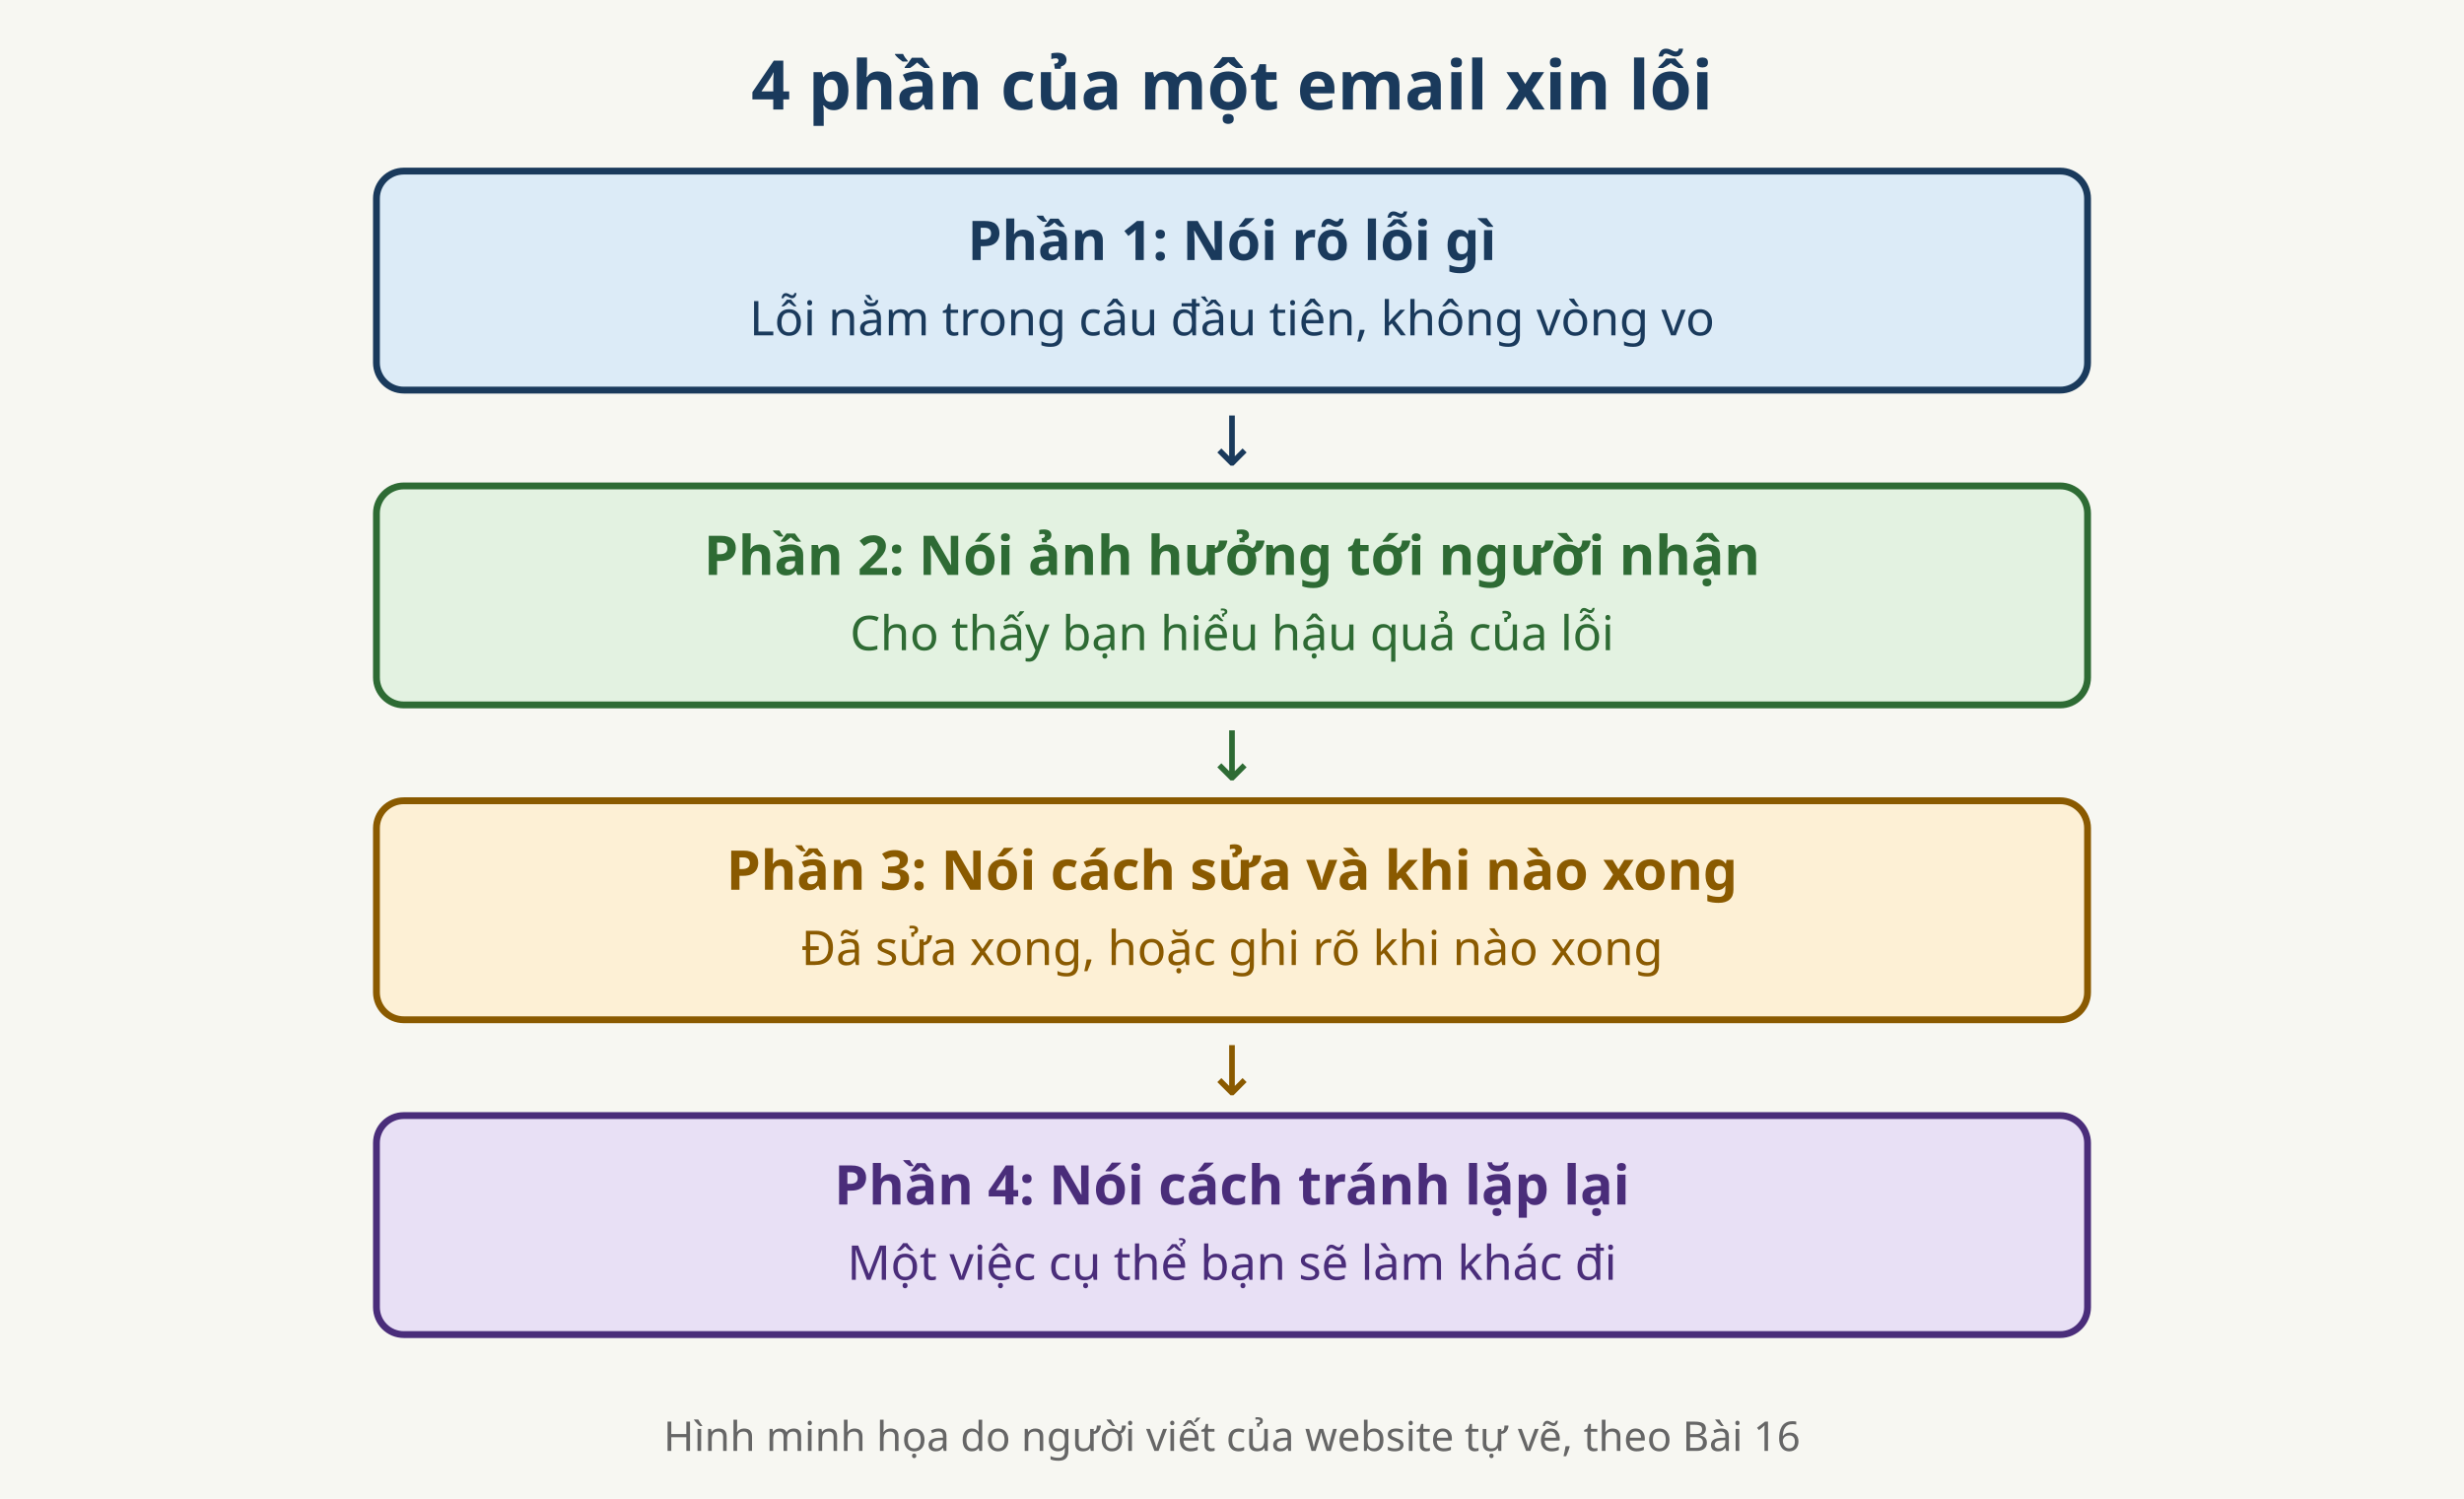
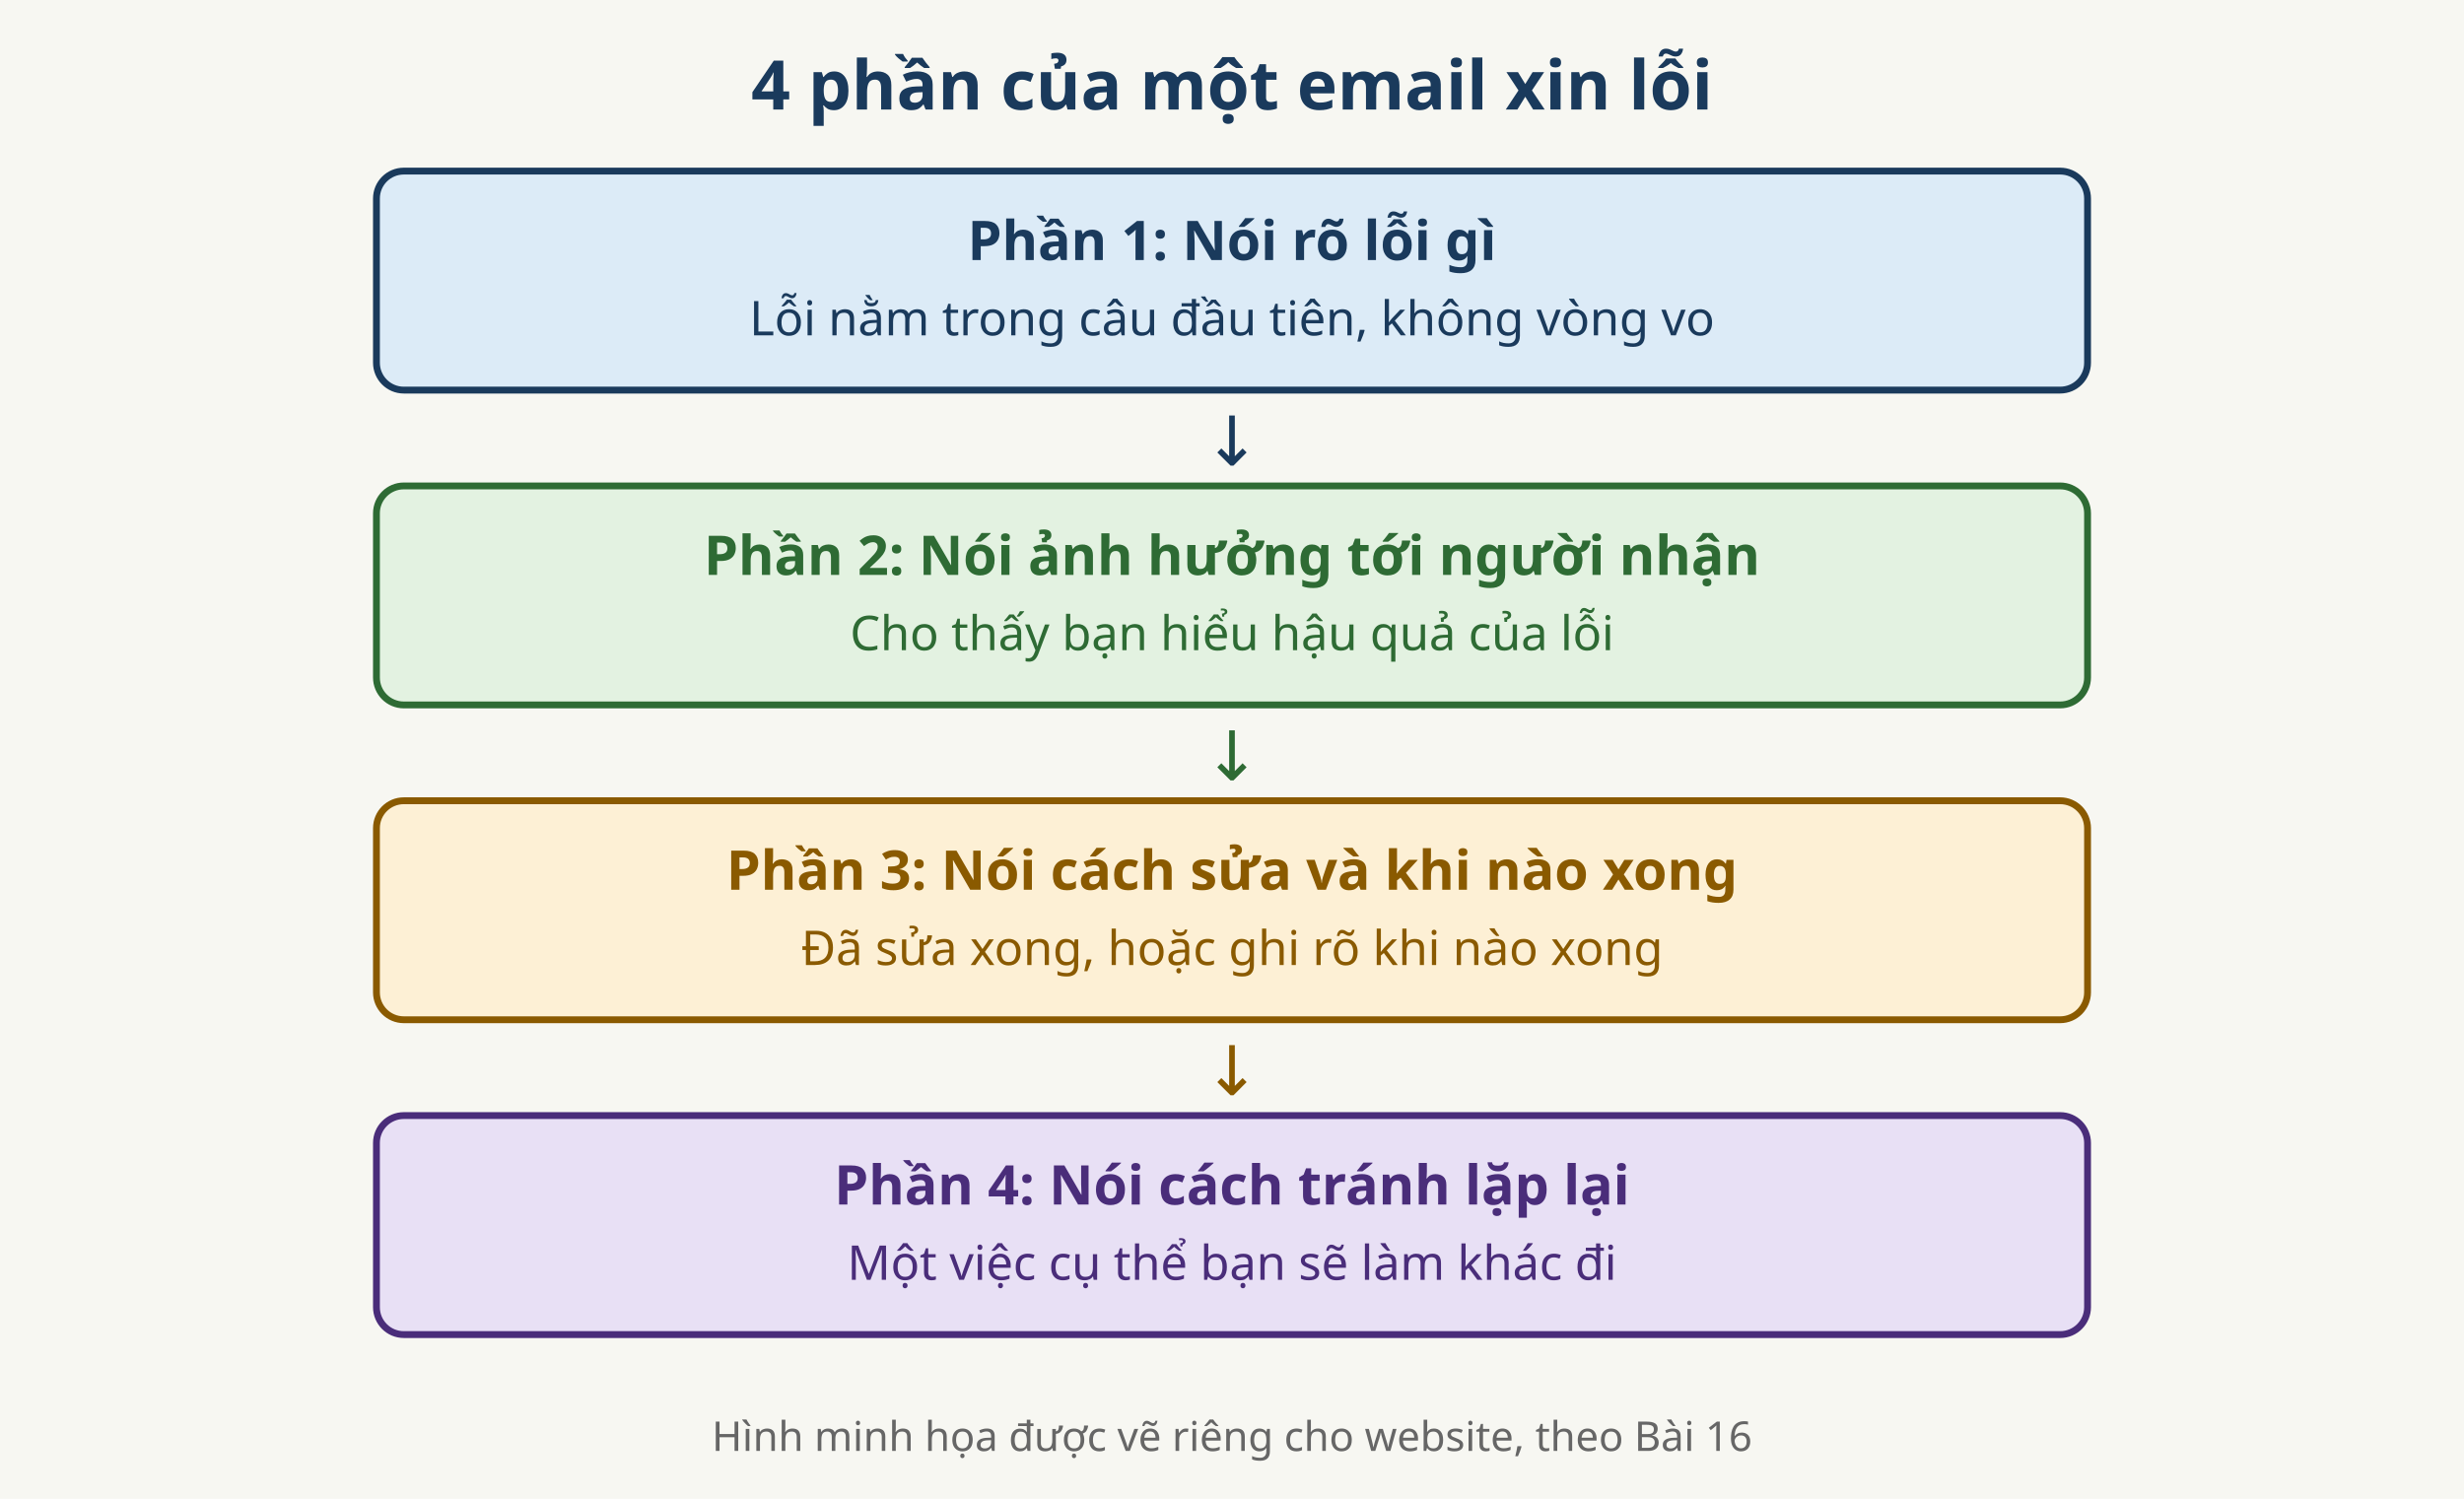
<svg xmlns="http://www.w3.org/2000/svg" width="720" height="438" viewBox="0 0 720 438" role="img" aria-labelledby="title desc">
  <rect width="720" height="438" fill="#f7f7f2" />
  <text x="360" y="32" text-anchor="middle" font-family="sans-serif" font-size="20" font-weight="bold" fill="#1a3a5c">4 phần của một email xin lỗi</text>
  <g font-family="sans-serif">
    <rect x="110" y="50" width="500" height="64" rx="8" fill="#dcebf7" stroke="#1a3a5c" stroke-width="2" />
    <text x="360" y="76" text-anchor="middle" font-size="16" font-weight="bold" fill="#1a3a5c">Phần 1: Nói rõ lỗi gì</text>
    <text x="360" y="98" text-anchor="middle" font-size="14" fill="#1a3a5c">Lỗi nằm trong câu đầu tiên, không vòng vo</text>
    <text x="360" y="136" text-anchor="middle" font-size="20" fill="#1a3a5c">↓</text>
    <rect x="110" y="142" width="500" height="64" rx="8" fill="#e3f2e1" stroke="#2e6b34" stroke-width="2" />
    <text x="360" y="168" text-anchor="middle" font-size="16" font-weight="bold" fill="#2e6b34">Phần 2: Nói ảnh hưởng tới người nhận</text>
    <text x="360" y="190" text-anchor="middle" font-size="14" fill="#2e6b34">Cho thấy bạn hiểu hậu quả của lỗi</text>
    <text x="360" y="228" text-anchor="middle" font-size="20" fill="#2e6b34">↓</text>
    <rect x="110" y="234" width="500" height="64" rx="8" fill="#fdf0d5" stroke="#8a5a00" stroke-width="2" />
    <text x="360" y="260" text-anchor="middle" font-size="16" font-weight="bold" fill="#8a5a00">Phần 3: Nói cách sửa và khi nào xong</text>
    <text x="360" y="282" text-anchor="middle" font-size="14" fill="#8a5a00">Đã sửa xong, hoặc ghi rõ khi nào xong</text>
    <text x="360" y="320" text-anchor="middle" font-size="20" fill="#8a5a00">↓</text>
    <rect x="110" y="326" width="500" height="64" rx="8" fill="#e8e0f5" stroke="#4a2d7a" stroke-width="2" />
    <text x="360" y="352" text-anchor="middle" font-size="16" font-weight="bold" fill="#4a2d7a">Phần 4: Nói cách tránh lặp lại</text>
    <text x="360" y="374" text-anchor="middle" font-size="14" fill="#4a2d7a">Một việc cụ thể bạn sẽ làm khác đi</text>
  </g>
-   <text x="360" y="424" text-anchor="middle" font-family="sans-serif" font-size="12" fill="#666">Hình minh họa do người viết của website tự vẽ, theo Bài 16</text>
+   <text x="360" y="424" text-anchor="middle" font-family="sans-serif" font-size="12" fill="#666">Hình minh họa được vẽ riêng cho website, theo Bài 16</text>
</svg>
